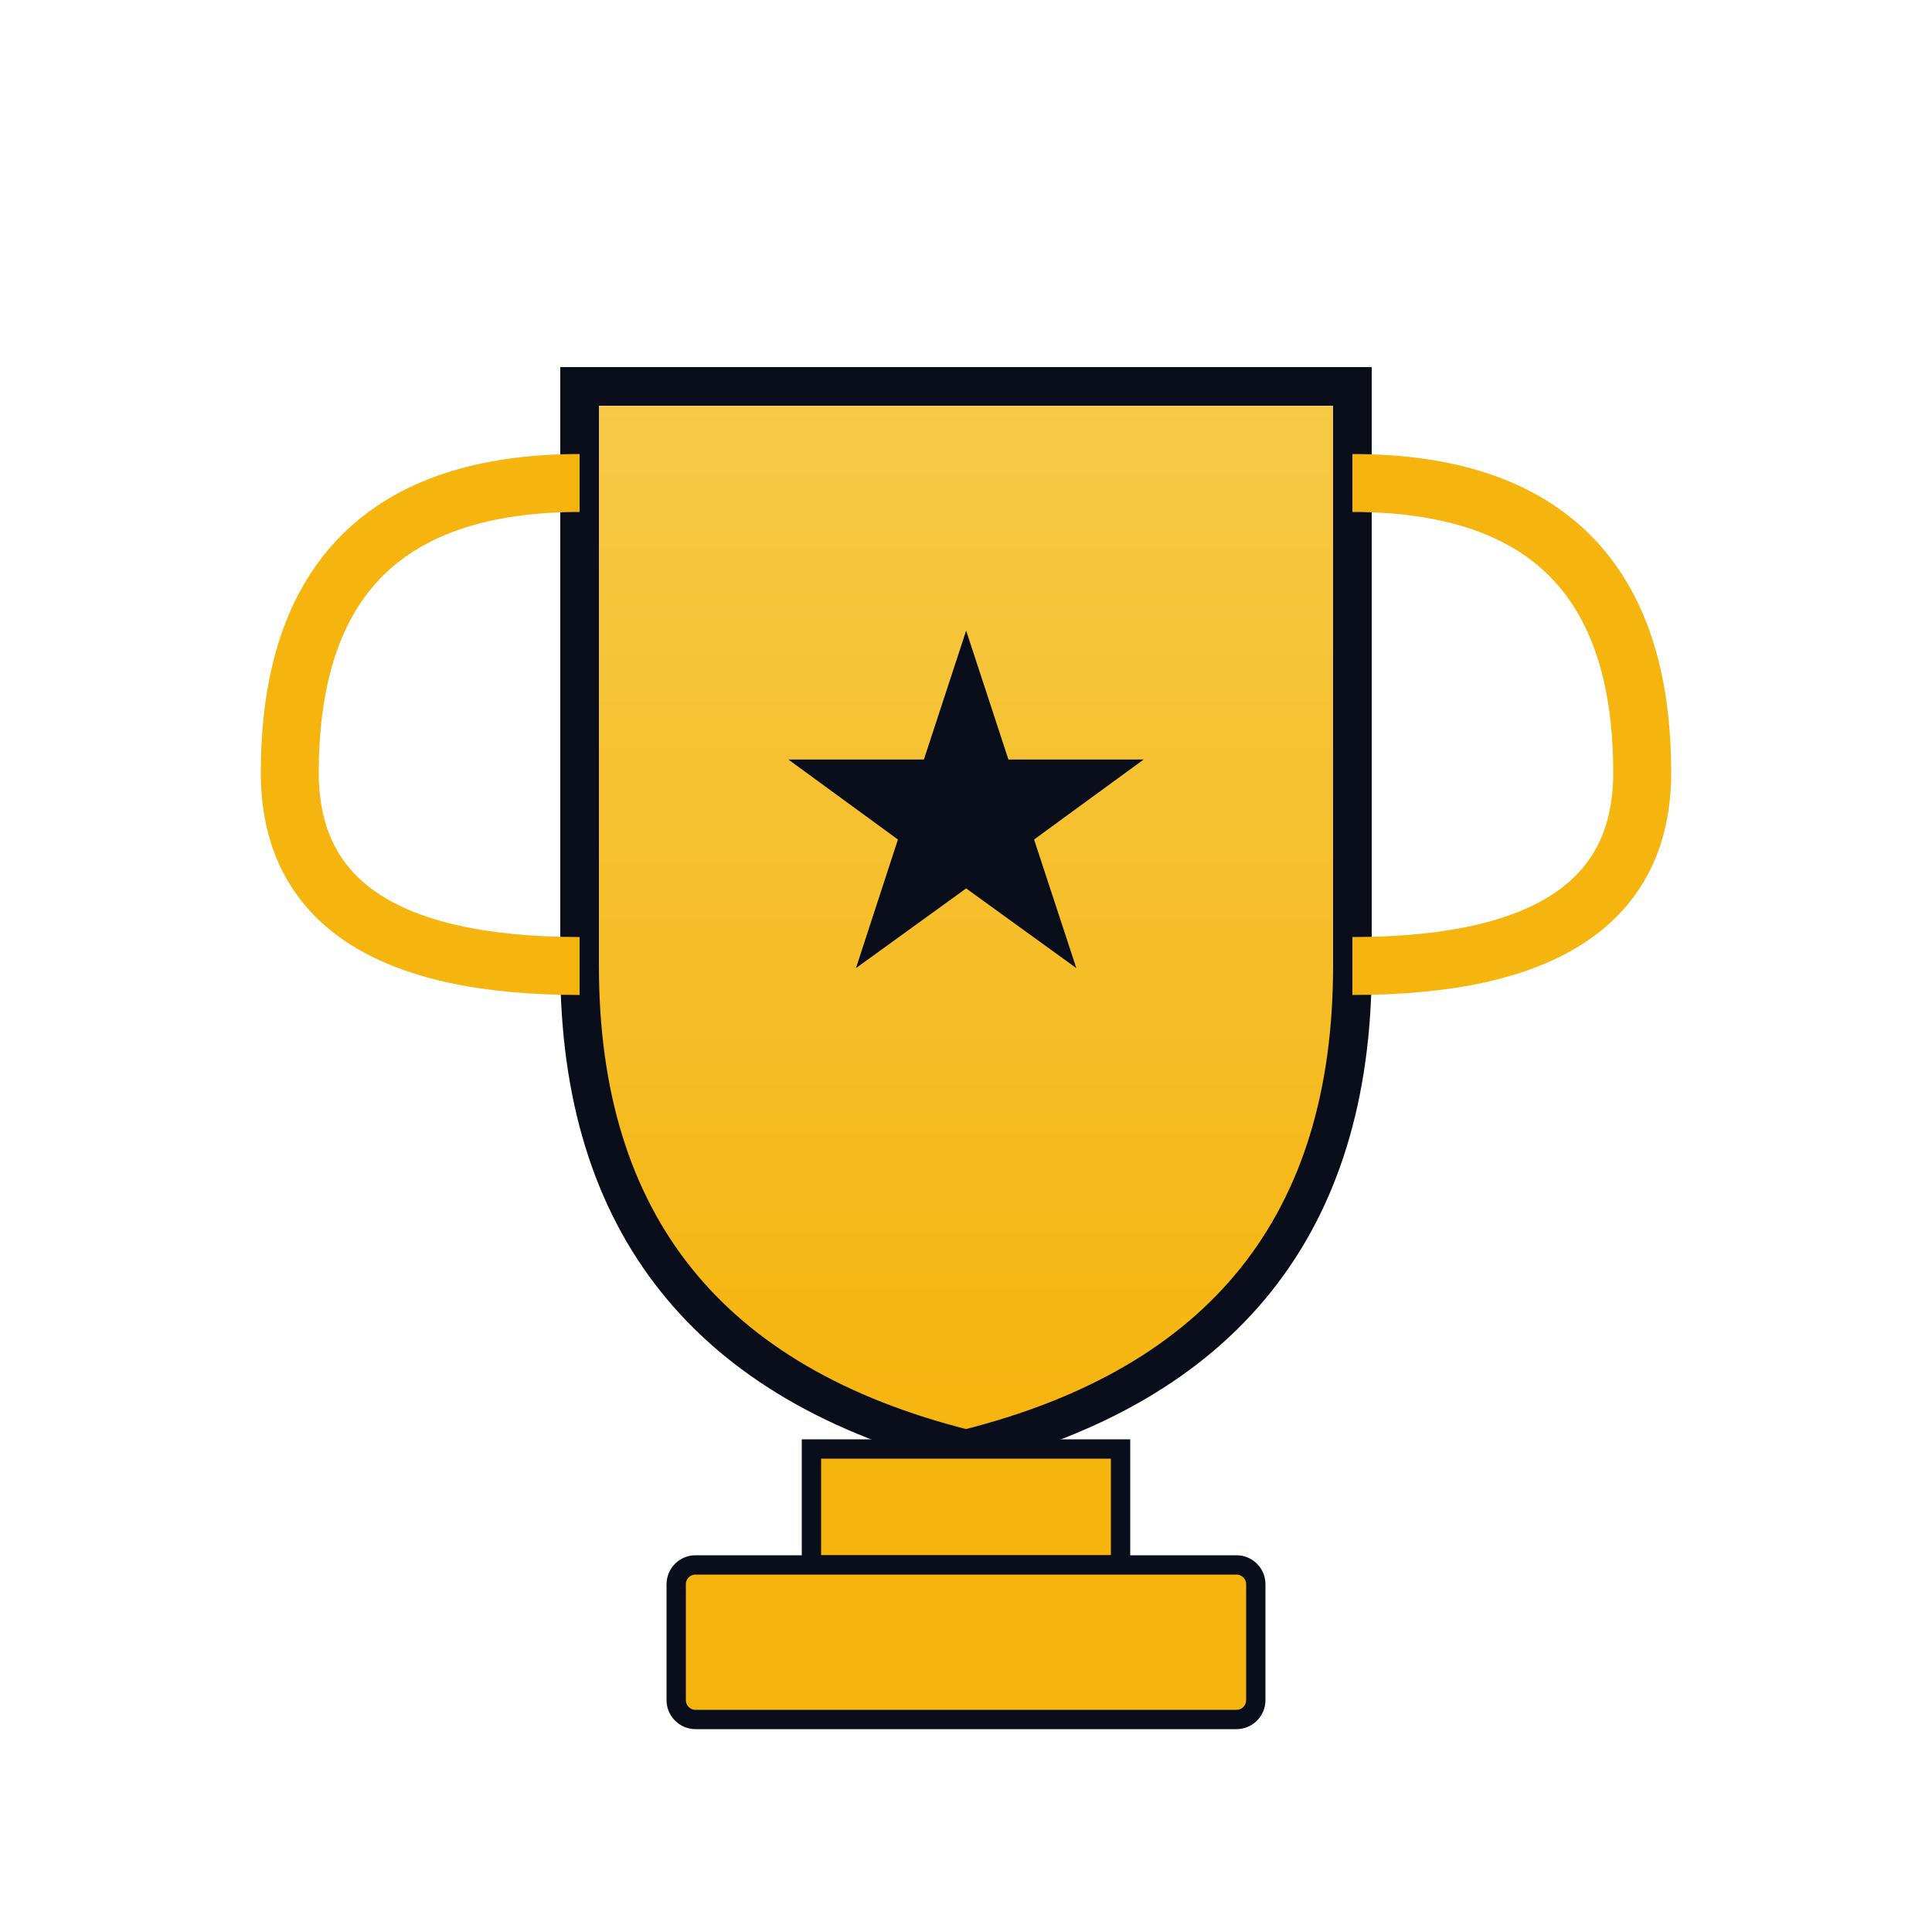
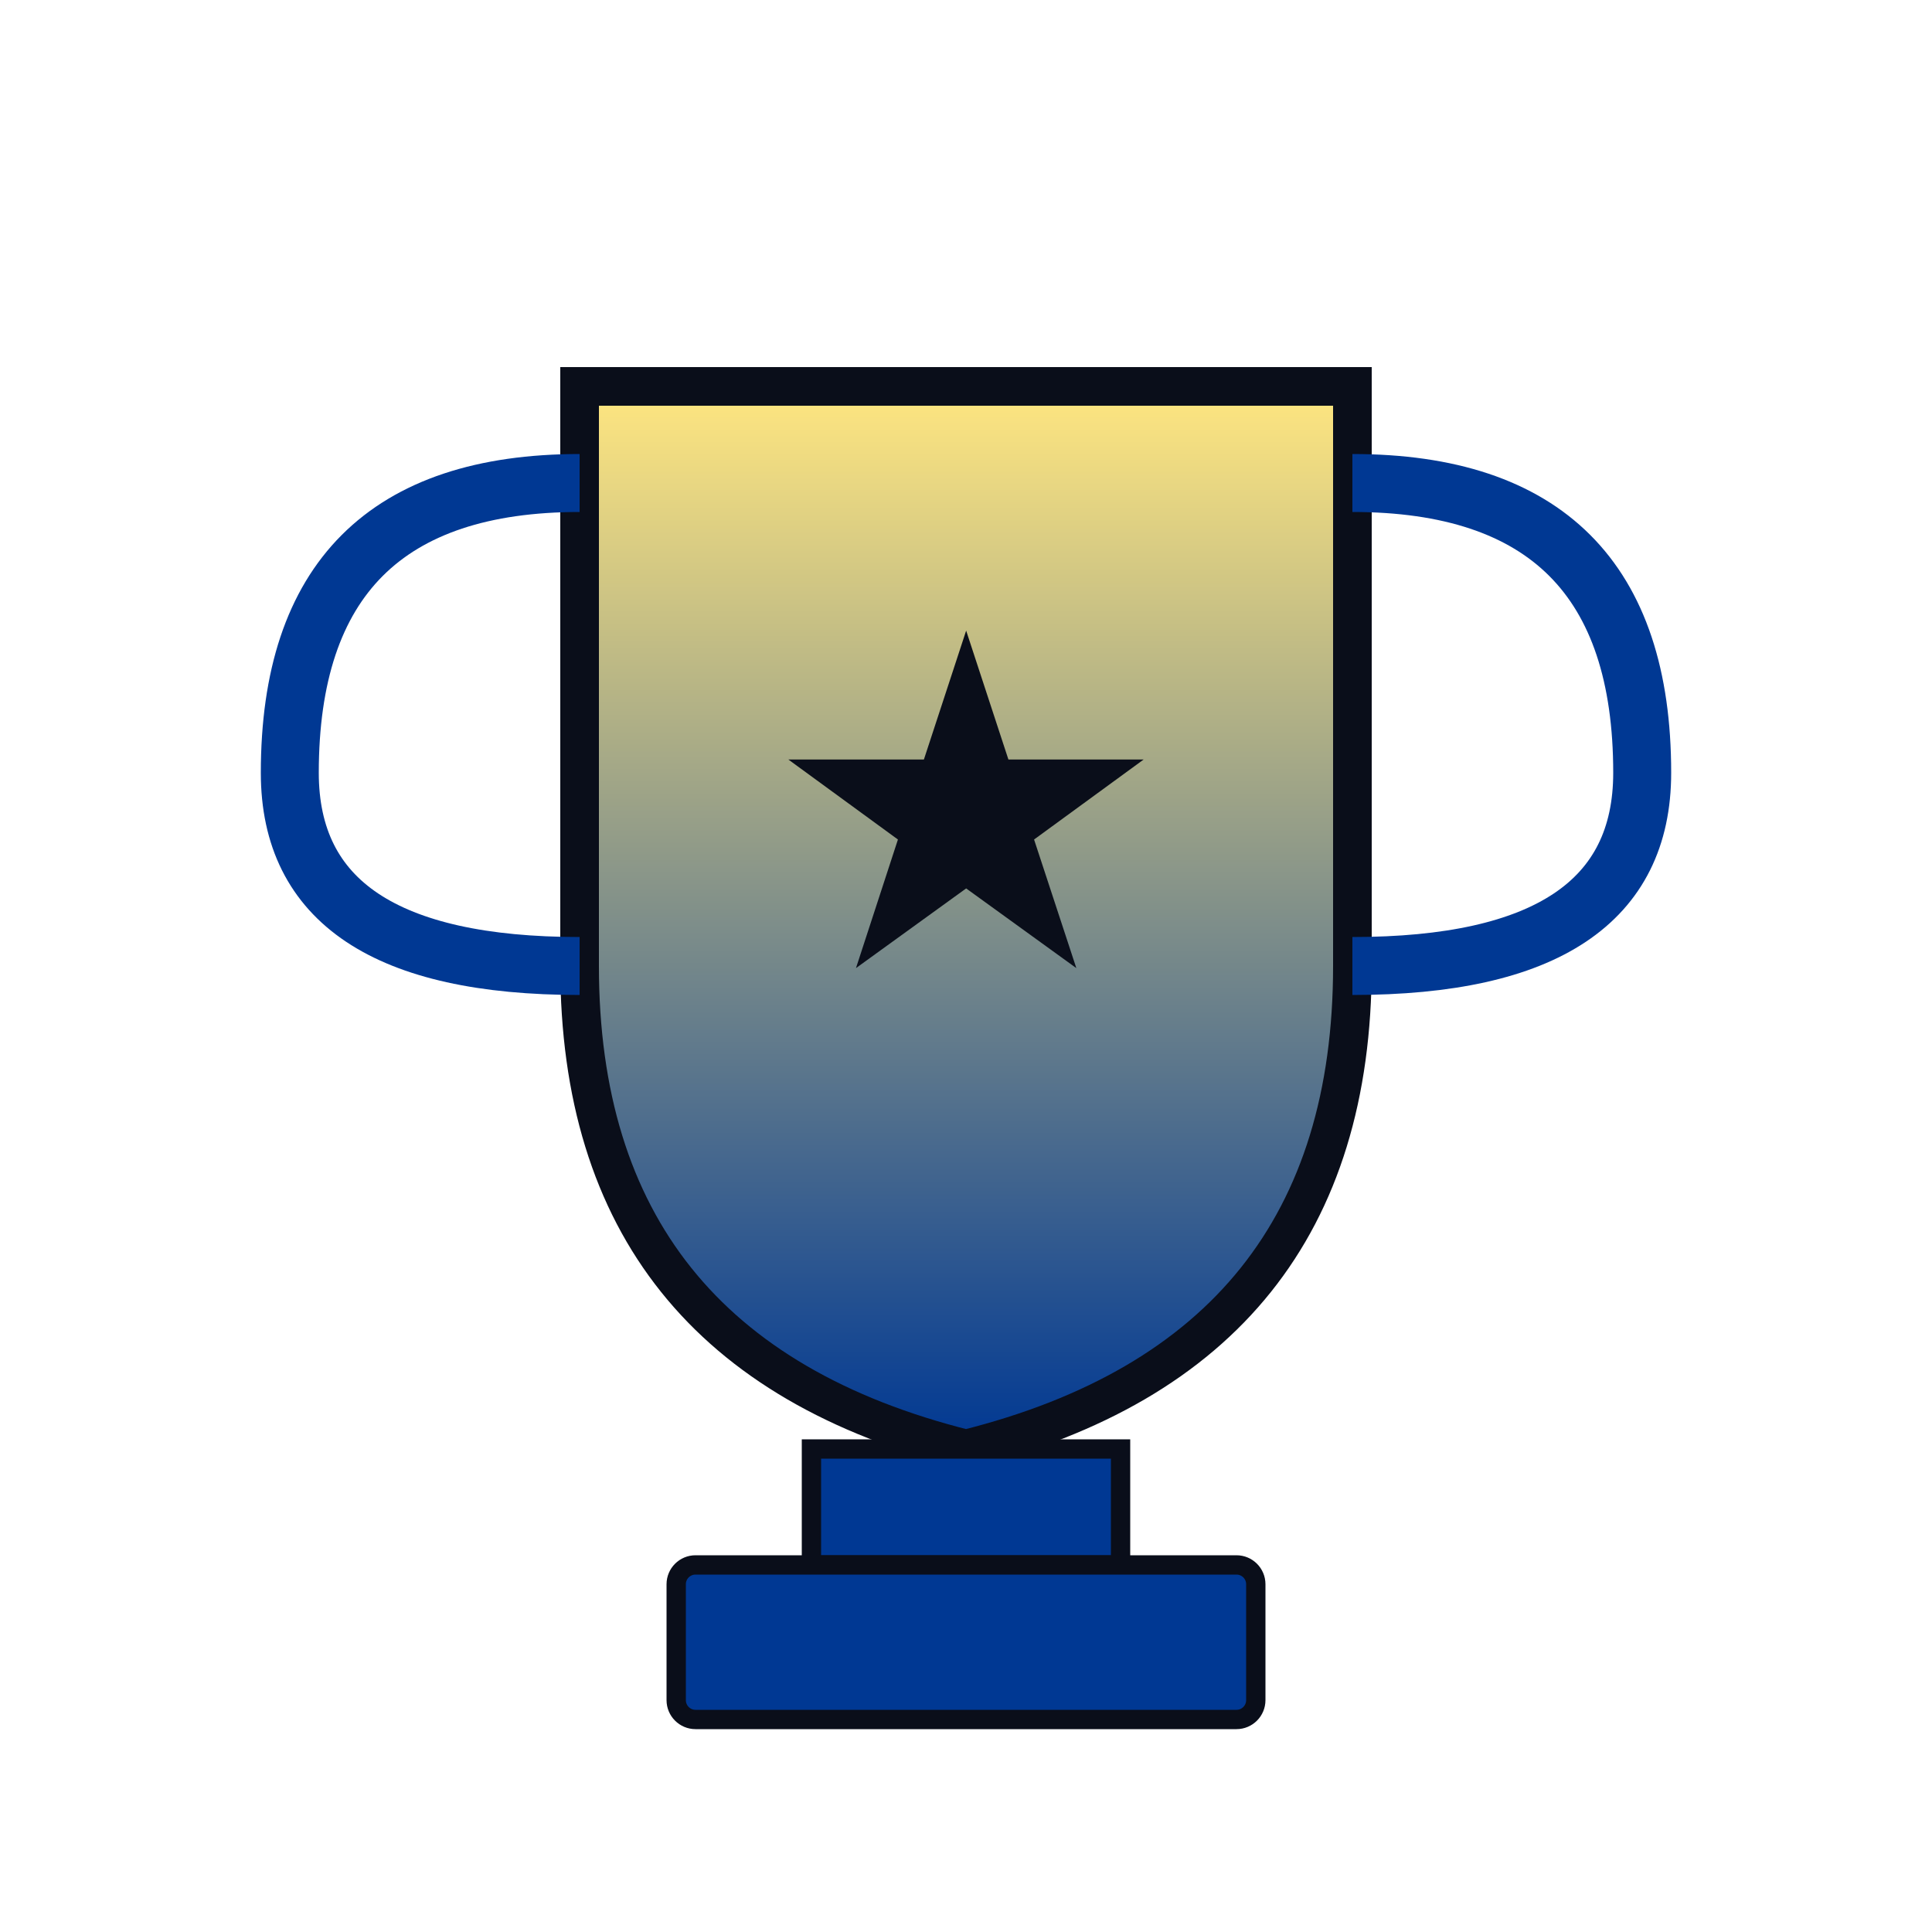
<svg xmlns="http://www.w3.org/2000/svg" viewBox="0 0 100 100">
  <defs>
-     <linearGradient id="trophy-grad" x1="0%" y1="0%" x2="0%" y2="100%">
-       <stop offset="0%" stop-color="#F6CA47" />
-       <stop offset="100%" stop-color="#F6B40E" />
+     <linearGradient id="trophy-grad-nepal" x1="0%" y1="0%" x2="0%" y2="100%">
+       <stop offset="0%" stop-color="#FFE680" />
+       <stop offset="100%" stop-color="#003893" />
    </linearGradient>
  </defs>
-   <path d="M 30 20 L 30 50 Q 30 70 50 75 Q 70 70 70 50 L 70 20 Z" fill="url(#trophy-grad)" stroke="#0A0E1A" stroke-width="2" />
-   <path d="M 30 25 Q 15 25 15 40 Q 15 50 30 50" fill="none" stroke="#F6B40E" stroke-width="3" />
-   <path d="M 70 25 Q 85 25 85 40 Q 85 50 70 50" fill="none" stroke="#F6B40E" stroke-width="3" />
+   <path d="M 30 20 L 30 50 Q 30 70 50 75 Q 70 70 70 50 L 70 20 Z" fill="url(#trophy-grad-nepal)" stroke="#0A0E1A" stroke-width="2" />
+   <path d="M 30 25 Q 15 25 15 40 Q 15 50 30 50" fill="none" stroke="#003893" stroke-width="3" />
+   <path d="M 70 25 Q 85 25 85 40 Q 85 50 70 50" fill="none" stroke="#003893" stroke-width="3" />
  <text x="50" y="50" font-family="system-ui, sans-serif" font-size="24" font-weight="900" fill="#0A0E1A" text-anchor="middle">★</text>
-   <rect x="42" y="75" width="16" height="6" fill="#F6B40E" stroke="#0A0E1A" stroke-width="1" />
-   <rect x="35" y="81" width="30" height="8" fill="#F6B40E" stroke="#0A0E1A" stroke-width="1" rx="1" />
+   <rect x="42" y="75" width="16" height="6" fill="#003893" stroke="#0A0E1A" stroke-width="1" />
+   <rect x="35" y="81" width="30" height="8" fill="#003893" stroke="#0A0E1A" stroke-width="1" rx="1" />
</svg>
